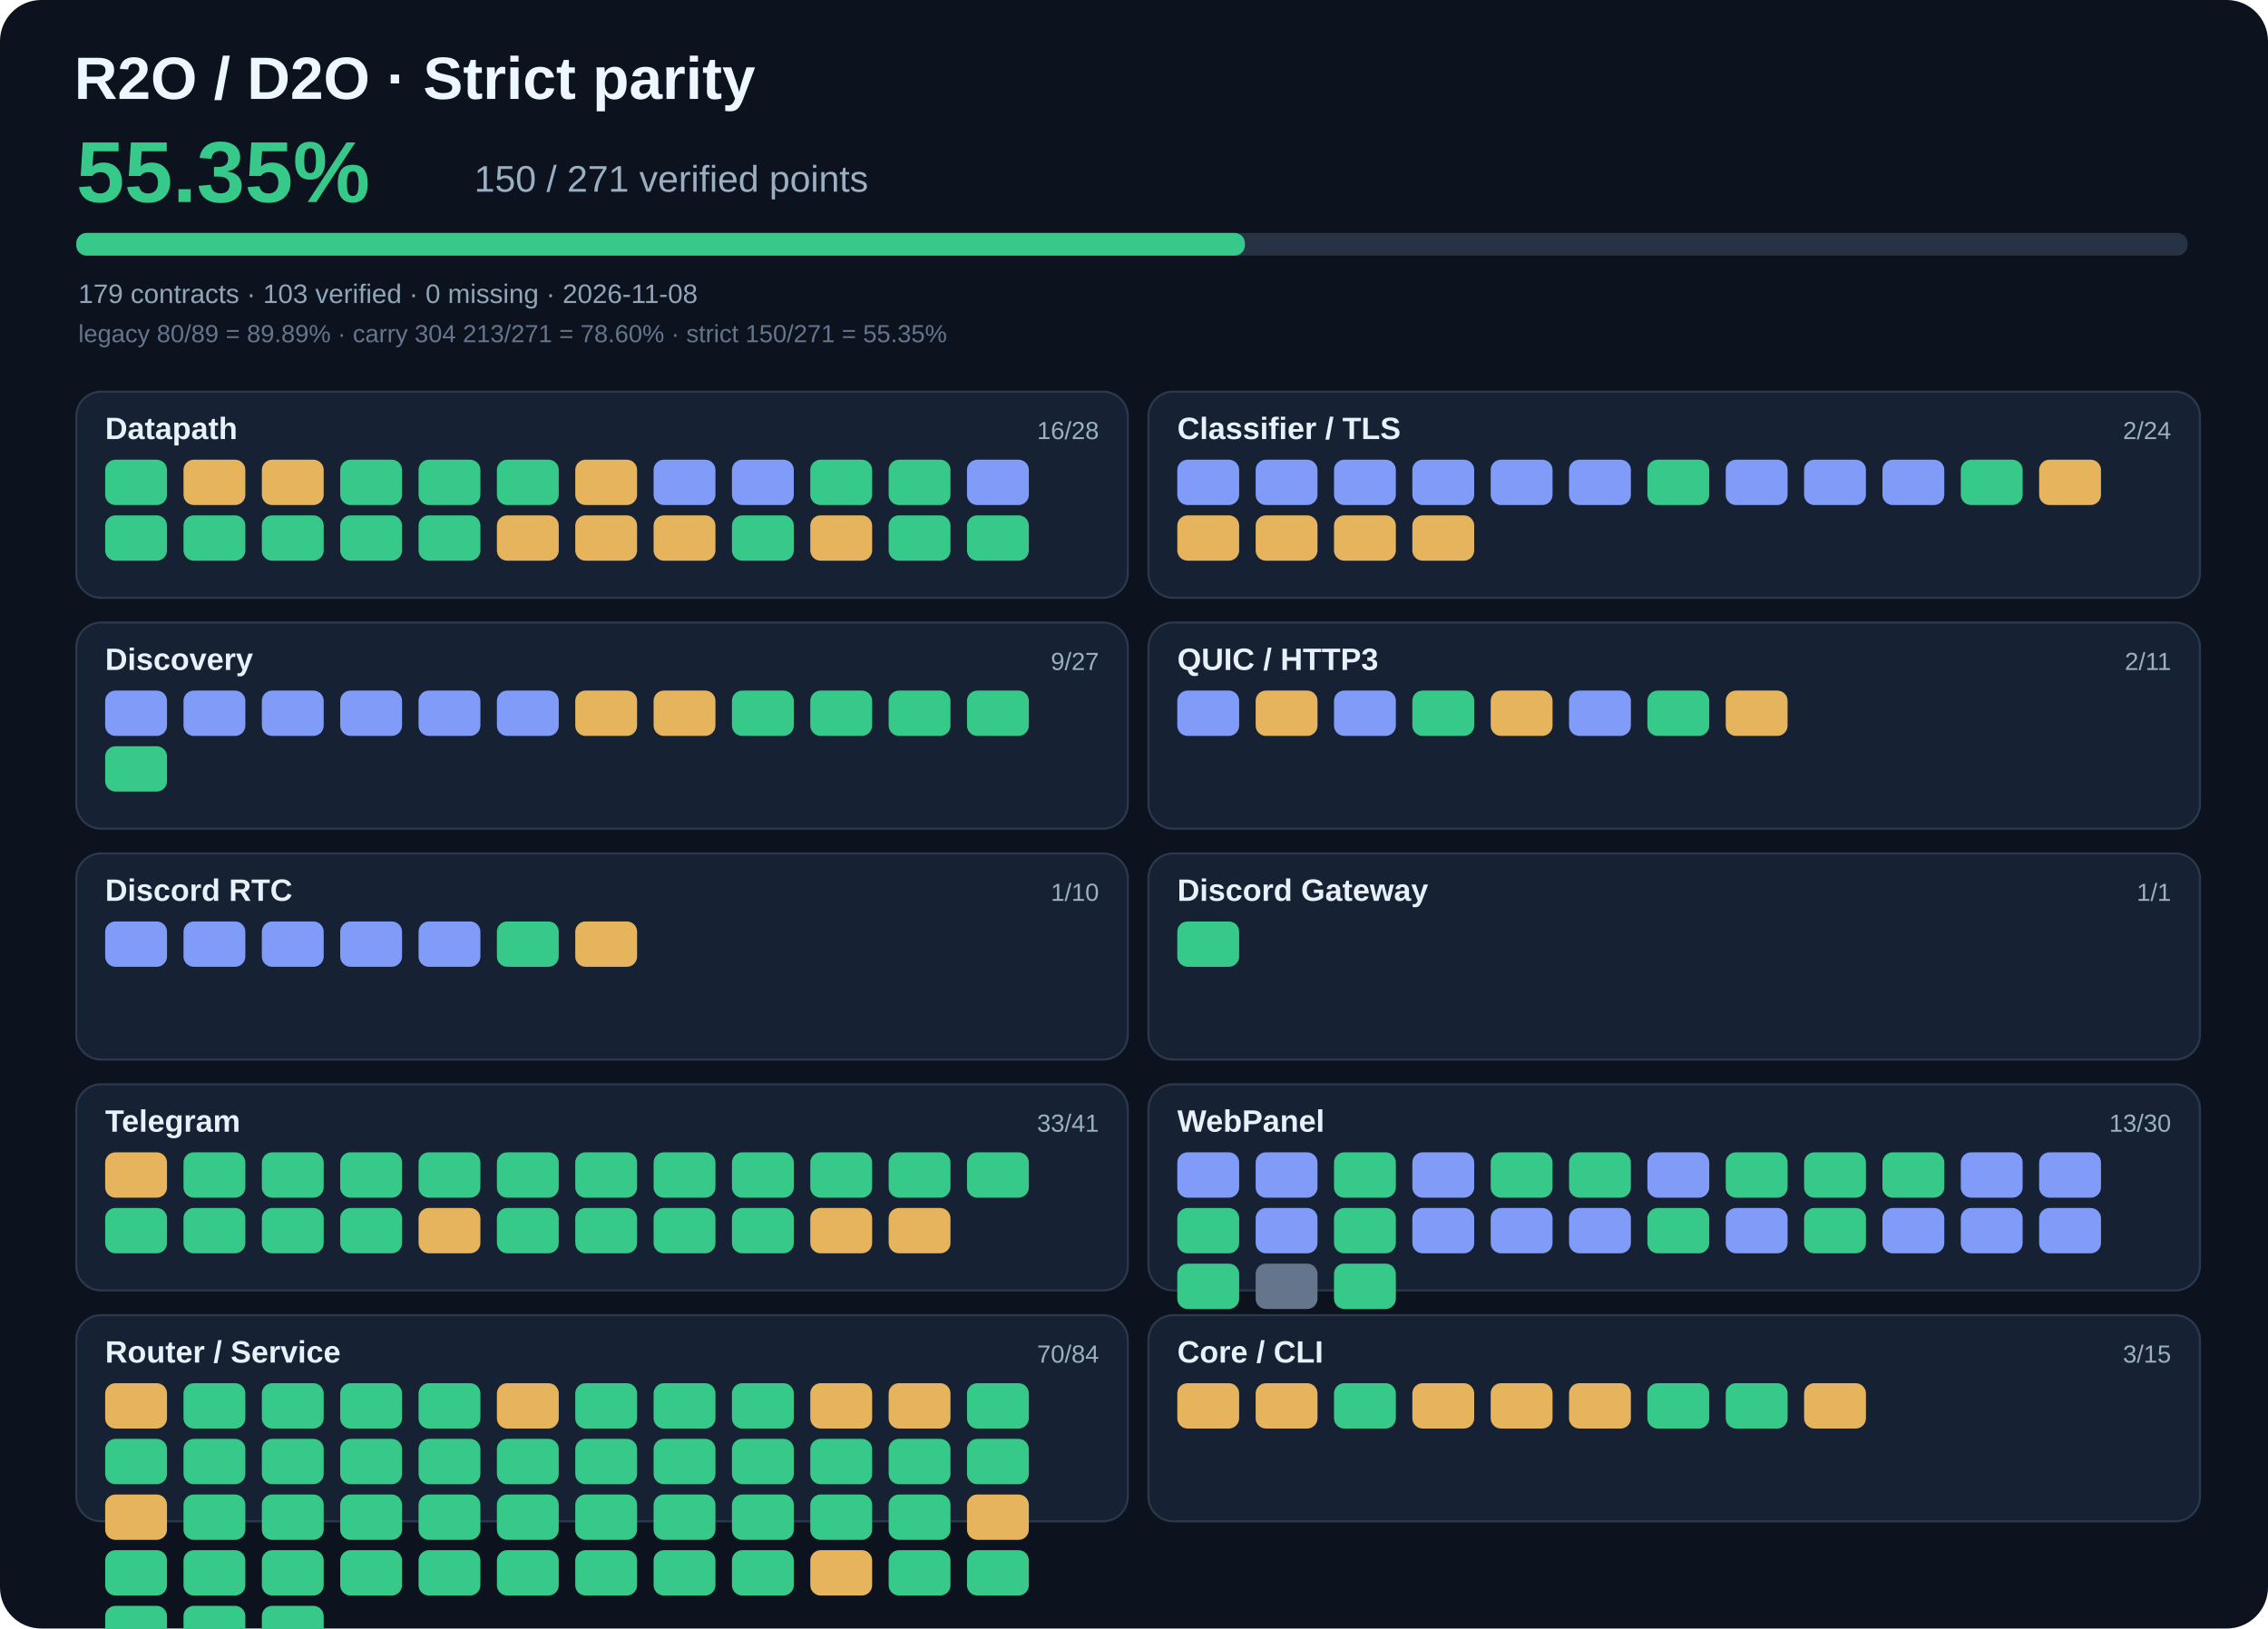
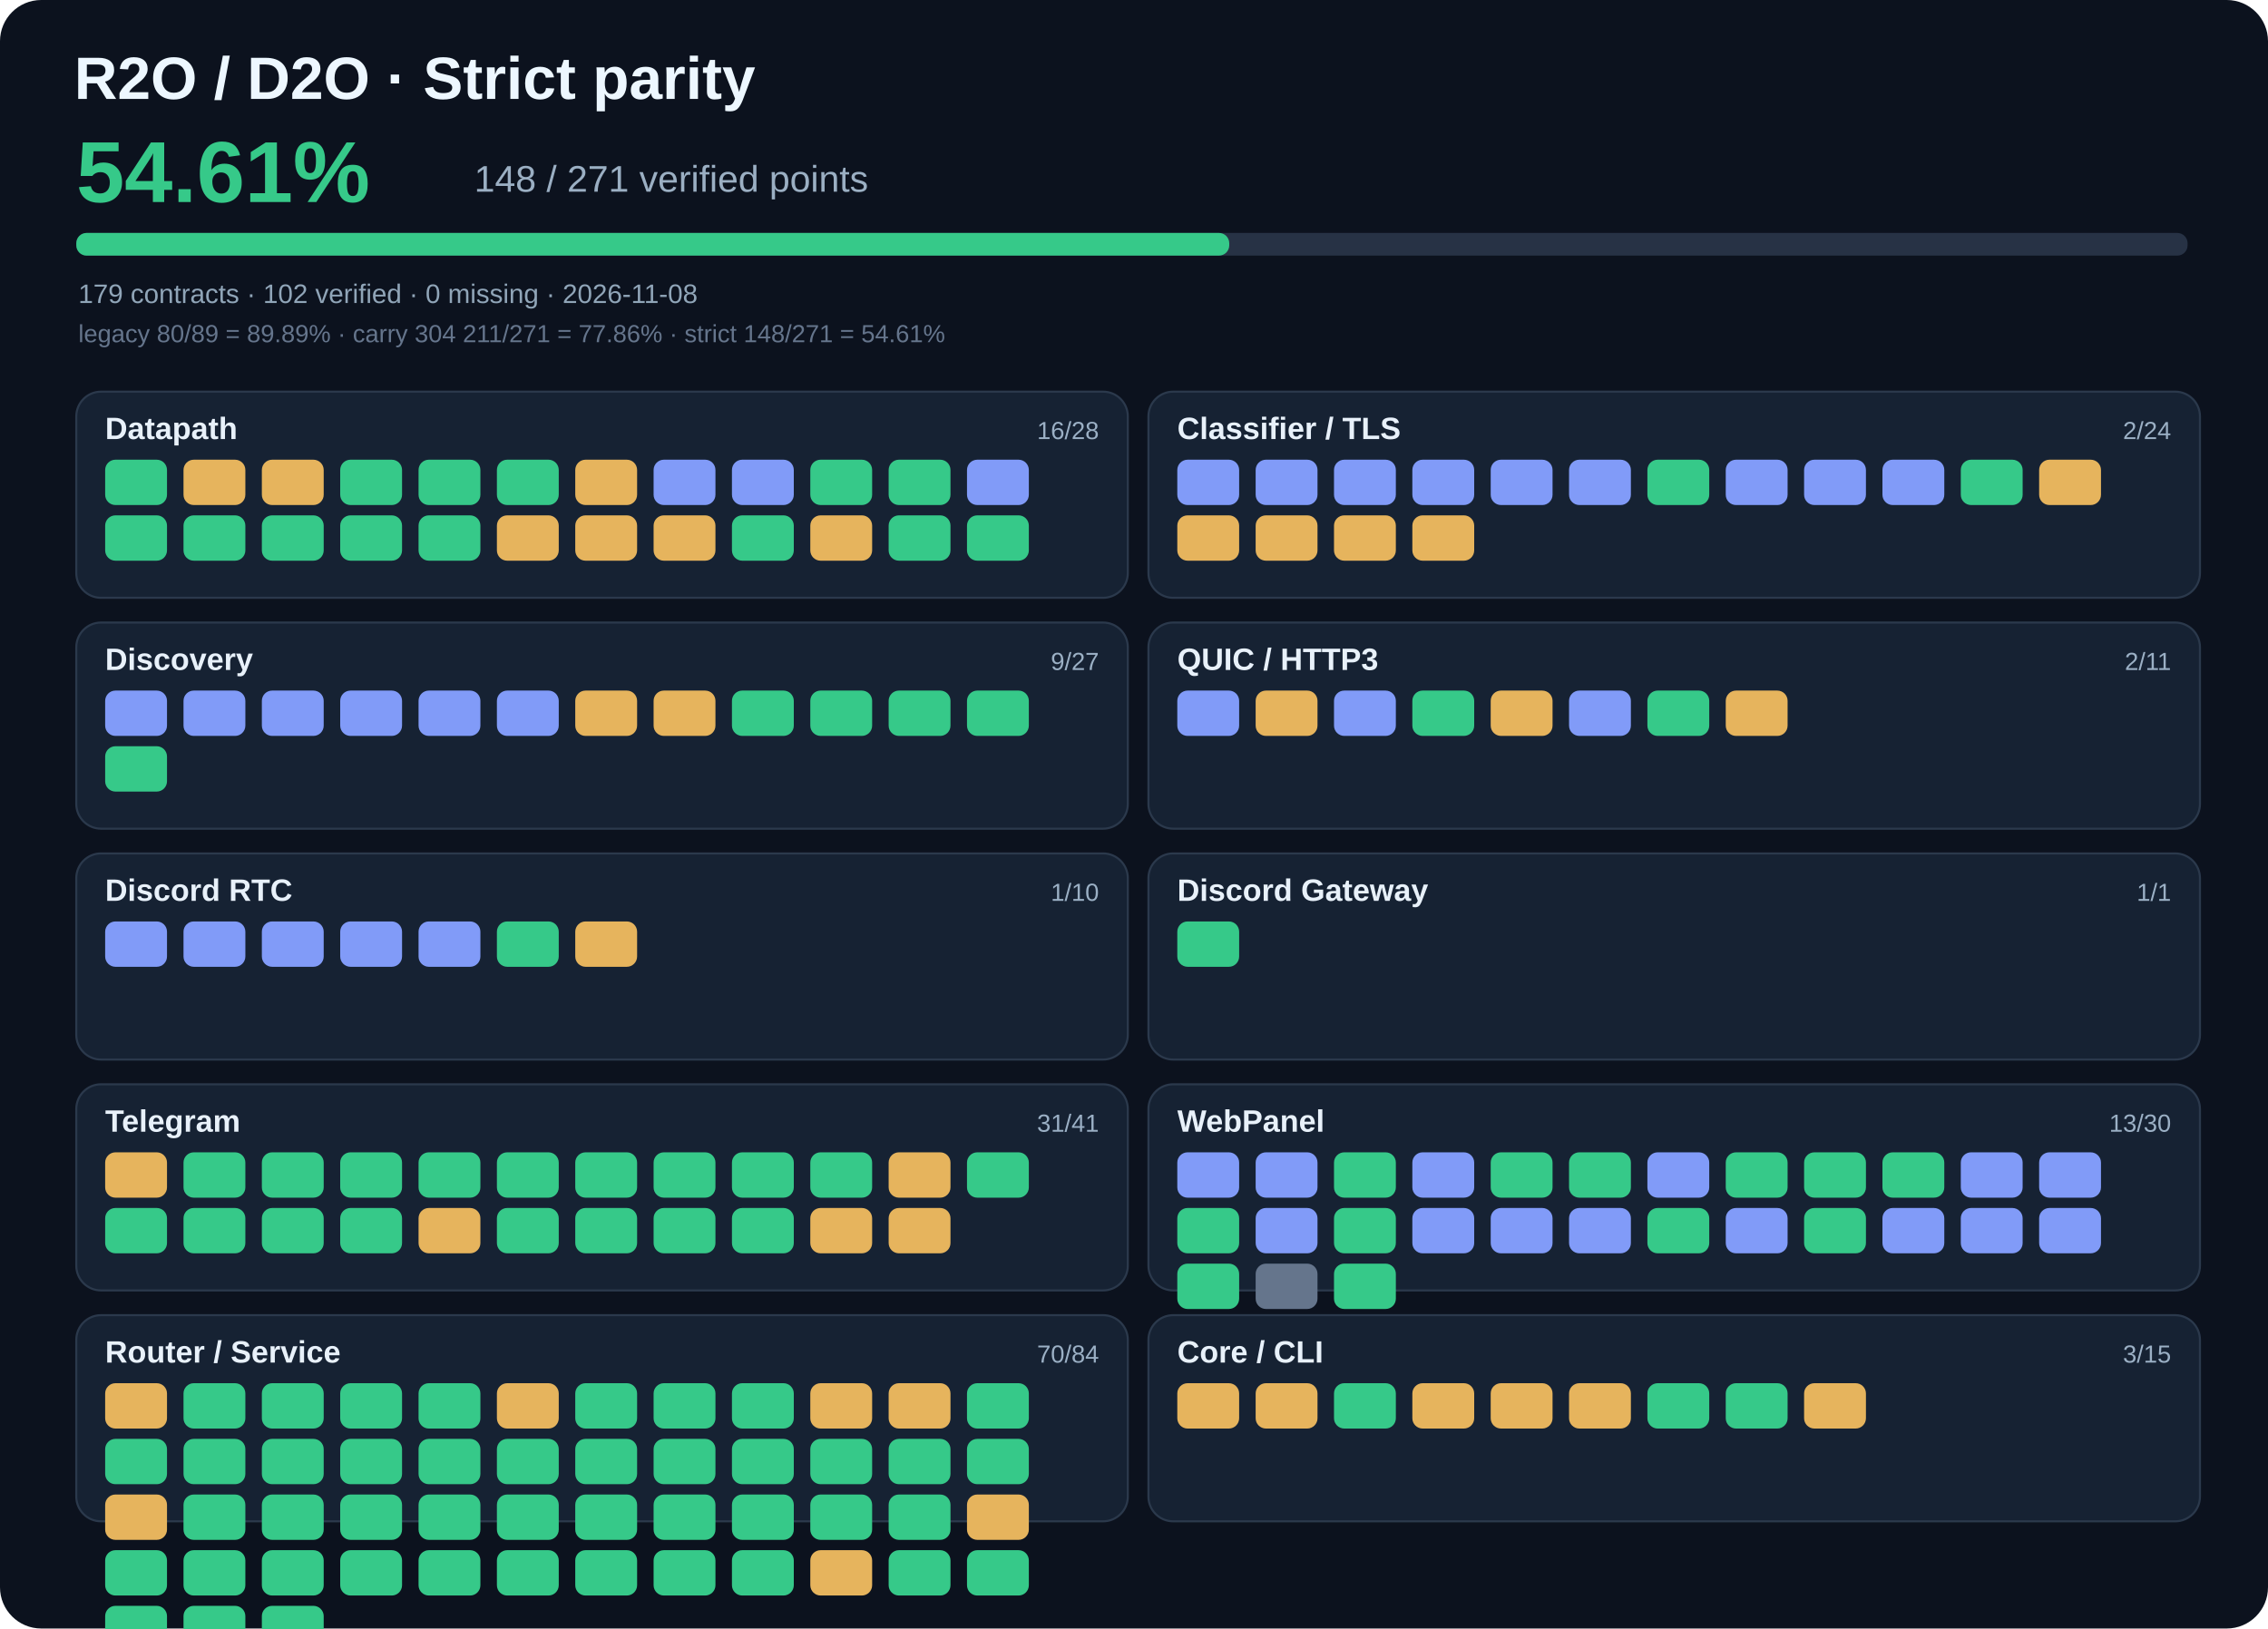
- <svg xmlns="http://www.w3.org/2000/svg" viewBox="0 0 1100 790" width="1100" height="790" role="img" aria-label="R2O strict parity 55.35%">
+ <svg xmlns="http://www.w3.org/2000/svg" viewBox="0 0 1100 790" width="1100" height="790" role="img" aria-label="R2O strict parity 54.61%">
  <rect width="1100" height="790" rx="20" fill="#0c121e" />
  <text x="36" y="48" fill="#edf7ff" font-family="Arial,sans-serif" font-size="29" font-weight="700">R2O / D2O · Strict parity</text>
-   <text x="37" y="98" fill="#36c989" font-family="Arial,sans-serif" font-size="42" font-weight="700">55.35%</text>
-   <text x="230" y="93" fill="#9bafc3" font-family="Arial,sans-serif" font-size="18">150 / 271 verified points</text>
+   <text x="37" y="98" fill="#36c989" font-family="Arial,sans-serif" font-size="42" font-weight="700">54.61%</text>
+   <text x="230" y="93" fill="#9bafc3" font-family="Arial,sans-serif" font-size="18">148 / 271 verified points</text>
  <rect x="37" y="113" width="1024" height="11" rx="5" fill="#273245" />
-   <rect x="37" y="113" width="566.8" height="11" rx="5" fill="#36c989" />
-   <text x="38" y="147" fill="#90a5b8" font-family="Arial,sans-serif" font-size="13">179 contracts · 103 verified · 0 missing · 2026-11-08</text>
-   <text x="38" y="166" fill="#65758c" font-family="Arial,sans-serif" font-size="12">legacy 80/89 = 89.89% · carry 304 213/271 = 78.60% · strict 150/271 = 55.35%</text>
+   <rect x="37" y="113" width="559.2" height="11" rx="5" fill="#36c989" />
+   <text x="38" y="147" fill="#90a5b8" font-family="Arial,sans-serif" font-size="13">179 contracts · 102 verified · 0 missing · 2026-11-08</text>
+   <text x="38" y="166" fill="#65758c" font-family="Arial,sans-serif" font-size="12">legacy 80/89 = 89.89% · carry 304 211/271 = 77.86% · strict 148/271 = 54.61%</text>
  <rect x="37" y="190" width="510" height="100" rx="12" fill="#162233" stroke="#2b394c" />
  <text x="51" y="213" fill="#e8f1fa" font-family="Arial,sans-serif" font-size="15" font-weight="700">Datapath</text>
  <text x="533" y="213" text-anchor="end" fill="#9bb0c5" font-family="Arial,sans-serif" font-size="12">16/28</text>
  <rect x="51" y="223" width="30" height="22" rx="5" fill="#36c989" />
  <rect x="89" y="223" width="30" height="22" rx="5" fill="#e6b45d" />
  <rect x="127" y="223" width="30" height="22" rx="5" fill="#e6b45d" />
  <rect x="165" y="223" width="30" height="22" rx="5" fill="#36c989" />
  <rect x="203" y="223" width="30" height="22" rx="5" fill="#36c989" />
  <rect x="241" y="223" width="30" height="22" rx="5" fill="#36c989" />
  <rect x="279" y="223" width="30" height="22" rx="5" fill="#e6b45d" />
  <rect x="317" y="223" width="30" height="22" rx="5" fill="#819bf8" />
  <rect x="355" y="223" width="30" height="22" rx="5" fill="#819bf8" />
  <rect x="393" y="223" width="30" height="22" rx="5" fill="#36c989" />
  <rect x="431" y="223" width="30" height="22" rx="5" fill="#36c989" />
  <rect x="469" y="223" width="30" height="22" rx="5" fill="#819bf8" />
  <rect x="51" y="250" width="30" height="22" rx="5" fill="#36c989" />
  <rect x="89" y="250" width="30" height="22" rx="5" fill="#36c989" />
  <rect x="127" y="250" width="30" height="22" rx="5" fill="#36c989" />
  <rect x="165" y="250" width="30" height="22" rx="5" fill="#36c989" />
  <rect x="203" y="250" width="30" height="22" rx="5" fill="#36c989" />
  <rect x="241" y="250" width="30" height="22" rx="5" fill="#e6b45d" />
  <rect x="279" y="250" width="30" height="22" rx="5" fill="#e6b45d" />
  <rect x="317" y="250" width="30" height="22" rx="5" fill="#e6b45d" />
  <rect x="355" y="250" width="30" height="22" rx="5" fill="#36c989" />
  <rect x="393" y="250" width="30" height="22" rx="5" fill="#e6b45d" />
  <rect x="431" y="250" width="30" height="22" rx="5" fill="#36c989" />
  <rect x="469" y="250" width="30" height="22" rx="5" fill="#36c989" />
  <rect x="557" y="190" width="510" height="100" rx="12" fill="#162233" stroke="#2b394c" />
  <text x="571" y="213" fill="#e8f1fa" font-family="Arial,sans-serif" font-size="15" font-weight="700">Classifier / TLS</text>
  <text x="1053" y="213" text-anchor="end" fill="#9bb0c5" font-family="Arial,sans-serif" font-size="12">2/24</text>
  <rect x="571" y="223" width="30" height="22" rx="5" fill="#819bf8" />
  <rect x="609" y="223" width="30" height="22" rx="5" fill="#819bf8" />
  <rect x="647" y="223" width="30" height="22" rx="5" fill="#819bf8" />
  <rect x="685" y="223" width="30" height="22" rx="5" fill="#819bf8" />
  <rect x="723" y="223" width="30" height="22" rx="5" fill="#819bf8" />
  <rect x="761" y="223" width="30" height="22" rx="5" fill="#819bf8" />
  <rect x="799" y="223" width="30" height="22" rx="5" fill="#36c989" />
  <rect x="837" y="223" width="30" height="22" rx="5" fill="#819bf8" />
  <rect x="875" y="223" width="30" height="22" rx="5" fill="#819bf8" />
  <rect x="913" y="223" width="30" height="22" rx="5" fill="#819bf8" />
  <rect x="951" y="223" width="30" height="22" rx="5" fill="#36c989" />
  <rect x="989" y="223" width="30" height="22" rx="5" fill="#e6b45d" />
  <rect x="571" y="250" width="30" height="22" rx="5" fill="#e6b45d" />
  <rect x="609" y="250" width="30" height="22" rx="5" fill="#e6b45d" />
  <rect x="647" y="250" width="30" height="22" rx="5" fill="#e6b45d" />
  <rect x="685" y="250" width="30" height="22" rx="5" fill="#e6b45d" />
  <rect x="37" y="302" width="510" height="100" rx="12" fill="#162233" stroke="#2b394c" />
  <text x="51" y="325" fill="#e8f1fa" font-family="Arial,sans-serif" font-size="15" font-weight="700">Discovery</text>
  <text x="533" y="325" text-anchor="end" fill="#9bb0c5" font-family="Arial,sans-serif" font-size="12">9/27</text>
  <rect x="51" y="335" width="30" height="22" rx="5" fill="#819bf8" />
  <rect x="89" y="335" width="30" height="22" rx="5" fill="#819bf8" />
  <rect x="127" y="335" width="30" height="22" rx="5" fill="#819bf8" />
  <rect x="165" y="335" width="30" height="22" rx="5" fill="#819bf8" />
  <rect x="203" y="335" width="30" height="22" rx="5" fill="#819bf8" />
  <rect x="241" y="335" width="30" height="22" rx="5" fill="#819bf8" />
  <rect x="279" y="335" width="30" height="22" rx="5" fill="#e6b45d" />
  <rect x="317" y="335" width="30" height="22" rx="5" fill="#e6b45d" />
  <rect x="355" y="335" width="30" height="22" rx="5" fill="#36c989" />
  <rect x="393" y="335" width="30" height="22" rx="5" fill="#36c989" />
  <rect x="431" y="335" width="30" height="22" rx="5" fill="#36c989" />
  <rect x="469" y="335" width="30" height="22" rx="5" fill="#36c989" />
  <rect x="51" y="362" width="30" height="22" rx="5" fill="#36c989" />
  <rect x="557" y="302" width="510" height="100" rx="12" fill="#162233" stroke="#2b394c" />
  <text x="571" y="325" fill="#e8f1fa" font-family="Arial,sans-serif" font-size="15" font-weight="700">QUIC / HTTP3</text>
  <text x="1053" y="325" text-anchor="end" fill="#9bb0c5" font-family="Arial,sans-serif" font-size="12">2/11</text>
  <rect x="571" y="335" width="30" height="22" rx="5" fill="#819bf8" />
  <rect x="609" y="335" width="30" height="22" rx="5" fill="#e6b45d" />
  <rect x="647" y="335" width="30" height="22" rx="5" fill="#819bf8" />
  <rect x="685" y="335" width="30" height="22" rx="5" fill="#36c989" />
  <rect x="723" y="335" width="30" height="22" rx="5" fill="#e6b45d" />
  <rect x="761" y="335" width="30" height="22" rx="5" fill="#819bf8" />
  <rect x="799" y="335" width="30" height="22" rx="5" fill="#36c989" />
  <rect x="837" y="335" width="30" height="22" rx="5" fill="#e6b45d" />
  <rect x="37" y="414" width="510" height="100" rx="12" fill="#162233" stroke="#2b394c" />
  <text x="51" y="437" fill="#e8f1fa" font-family="Arial,sans-serif" font-size="15" font-weight="700">Discord RTC</text>
  <text x="533" y="437" text-anchor="end" fill="#9bb0c5" font-family="Arial,sans-serif" font-size="12">1/10</text>
  <rect x="51" y="447" width="30" height="22" rx="5" fill="#819bf8" />
  <rect x="89" y="447" width="30" height="22" rx="5" fill="#819bf8" />
  <rect x="127" y="447" width="30" height="22" rx="5" fill="#819bf8" />
  <rect x="165" y="447" width="30" height="22" rx="5" fill="#819bf8" />
  <rect x="203" y="447" width="30" height="22" rx="5" fill="#819bf8" />
  <rect x="241" y="447" width="30" height="22" rx="5" fill="#36c989" />
  <rect x="279" y="447" width="30" height="22" rx="5" fill="#e6b45d" />
  <rect x="557" y="414" width="510" height="100" rx="12" fill="#162233" stroke="#2b394c" />
  <text x="571" y="437" fill="#e8f1fa" font-family="Arial,sans-serif" font-size="15" font-weight="700">Discord Gateway</text>
  <text x="1053" y="437" text-anchor="end" fill="#9bb0c5" font-family="Arial,sans-serif" font-size="12">1/1</text>
  <rect x="571" y="447" width="30" height="22" rx="5" fill="#36c989" />
  <rect x="37" y="526" width="510" height="100" rx="12" fill="#162233" stroke="#2b394c" />
  <text x="51" y="549" fill="#e8f1fa" font-family="Arial,sans-serif" font-size="15" font-weight="700">Telegram</text>
-   <text x="533" y="549" text-anchor="end" fill="#9bb0c5" font-family="Arial,sans-serif" font-size="12">33/41</text>
+   <text x="533" y="549" text-anchor="end" fill="#9bb0c5" font-family="Arial,sans-serif" font-size="12">31/41</text>
  <rect x="51" y="559" width="30" height="22" rx="5" fill="#e6b45d" />
  <rect x="89" y="559" width="30" height="22" rx="5" fill="#36c989" />
  <rect x="127" y="559" width="30" height="22" rx="5" fill="#36c989" />
  <rect x="165" y="559" width="30" height="22" rx="5" fill="#36c989" />
  <rect x="203" y="559" width="30" height="22" rx="5" fill="#36c989" />
  <rect x="241" y="559" width="30" height="22" rx="5" fill="#36c989" />
  <rect x="279" y="559" width="30" height="22" rx="5" fill="#36c989" />
  <rect x="317" y="559" width="30" height="22" rx="5" fill="#36c989" />
  <rect x="355" y="559" width="30" height="22" rx="5" fill="#36c989" />
  <rect x="393" y="559" width="30" height="22" rx="5" fill="#36c989" />
-   <rect x="431" y="559" width="30" height="22" rx="5" fill="#36c989" />
+   <rect x="431" y="559" width="30" height="22" rx="5" fill="#e6b45d" />
  <rect x="469" y="559" width="30" height="22" rx="5" fill="#36c989" />
  <rect x="51" y="586" width="30" height="22" rx="5" fill="#36c989" />
  <rect x="89" y="586" width="30" height="22" rx="5" fill="#36c989" />
  <rect x="127" y="586" width="30" height="22" rx="5" fill="#36c989" />
  <rect x="165" y="586" width="30" height="22" rx="5" fill="#36c989" />
  <rect x="203" y="586" width="30" height="22" rx="5" fill="#e6b45d" />
  <rect x="241" y="586" width="30" height="22" rx="5" fill="#36c989" />
  <rect x="279" y="586" width="30" height="22" rx="5" fill="#36c989" />
  <rect x="317" y="586" width="30" height="22" rx="5" fill="#36c989" />
  <rect x="355" y="586" width="30" height="22" rx="5" fill="#36c989" />
  <rect x="393" y="586" width="30" height="22" rx="5" fill="#e6b45d" />
  <rect x="431" y="586" width="30" height="22" rx="5" fill="#e6b45d" />
  <rect x="557" y="526" width="510" height="100" rx="12" fill="#162233" stroke="#2b394c" />
  <text x="571" y="549" fill="#e8f1fa" font-family="Arial,sans-serif" font-size="15" font-weight="700">WebPanel</text>
  <text x="1053" y="549" text-anchor="end" fill="#9bb0c5" font-family="Arial,sans-serif" font-size="12">13/30</text>
  <rect x="571" y="559" width="30" height="22" rx="5" fill="#819bf8" />
  <rect x="609" y="559" width="30" height="22" rx="5" fill="#819bf8" />
  <rect x="647" y="559" width="30" height="22" rx="5" fill="#36c989" />
  <rect x="685" y="559" width="30" height="22" rx="5" fill="#819bf8" />
  <rect x="723" y="559" width="30" height="22" rx="5" fill="#36c989" />
  <rect x="761" y="559" width="30" height="22" rx="5" fill="#36c989" />
  <rect x="799" y="559" width="30" height="22" rx="5" fill="#819bf8" />
  <rect x="837" y="559" width="30" height="22" rx="5" fill="#36c989" />
  <rect x="875" y="559" width="30" height="22" rx="5" fill="#36c989" />
  <rect x="913" y="559" width="30" height="22" rx="5" fill="#36c989" />
  <rect x="951" y="559" width="30" height="22" rx="5" fill="#819bf8" />
  <rect x="989" y="559" width="30" height="22" rx="5" fill="#819bf8" />
  <rect x="571" y="586" width="30" height="22" rx="5" fill="#36c989" />
  <rect x="609" y="586" width="30" height="22" rx="5" fill="#819bf8" />
  <rect x="647" y="586" width="30" height="22" rx="5" fill="#36c989" />
  <rect x="685" y="586" width="30" height="22" rx="5" fill="#819bf8" />
  <rect x="723" y="586" width="30" height="22" rx="5" fill="#819bf8" />
  <rect x="761" y="586" width="30" height="22" rx="5" fill="#819bf8" />
  <rect x="799" y="586" width="30" height="22" rx="5" fill="#36c989" />
  <rect x="837" y="586" width="30" height="22" rx="5" fill="#819bf8" />
  <rect x="875" y="586" width="30" height="22" rx="5" fill="#36c989" />
  <rect x="913" y="586" width="30" height="22" rx="5" fill="#819bf8" />
  <rect x="951" y="586" width="30" height="22" rx="5" fill="#819bf8" />
  <rect x="989" y="586" width="30" height="22" rx="5" fill="#819bf8" />
  <rect x="571" y="613" width="30" height="22" rx="5" fill="#36c989" />
  <rect x="609" y="613" width="30" height="22" rx="5" fill="#65758c" />
  <rect x="647" y="613" width="30" height="22" rx="5" fill="#36c989" />
  <rect x="37" y="638" width="510" height="100" rx="12" fill="#162233" stroke="#2b394c" />
  <text x="51" y="661" fill="#e8f1fa" font-family="Arial,sans-serif" font-size="15" font-weight="700">Router / Service</text>
  <text x="533" y="661" text-anchor="end" fill="#9bb0c5" font-family="Arial,sans-serif" font-size="12">70/84</text>
  <rect x="51" y="671" width="30" height="22" rx="5" fill="#e6b45d" />
  <rect x="89" y="671" width="30" height="22" rx="5" fill="#36c989" />
  <rect x="127" y="671" width="30" height="22" rx="5" fill="#36c989" />
  <rect x="165" y="671" width="30" height="22" rx="5" fill="#36c989" />
  <rect x="203" y="671" width="30" height="22" rx="5" fill="#36c989" />
  <rect x="241" y="671" width="30" height="22" rx="5" fill="#e6b45d" />
  <rect x="279" y="671" width="30" height="22" rx="5" fill="#36c989" />
  <rect x="317" y="671" width="30" height="22" rx="5" fill="#36c989" />
  <rect x="355" y="671" width="30" height="22" rx="5" fill="#36c989" />
  <rect x="393" y="671" width="30" height="22" rx="5" fill="#e6b45d" />
  <rect x="431" y="671" width="30" height="22" rx="5" fill="#e6b45d" />
  <rect x="469" y="671" width="30" height="22" rx="5" fill="#36c989" />
  <rect x="51" y="698" width="30" height="22" rx="5" fill="#36c989" />
  <rect x="89" y="698" width="30" height="22" rx="5" fill="#36c989" />
  <rect x="127" y="698" width="30" height="22" rx="5" fill="#36c989" />
  <rect x="165" y="698" width="30" height="22" rx="5" fill="#36c989" />
  <rect x="203" y="698" width="30" height="22" rx="5" fill="#36c989" />
  <rect x="241" y="698" width="30" height="22" rx="5" fill="#36c989" />
  <rect x="279" y="698" width="30" height="22" rx="5" fill="#36c989" />
  <rect x="317" y="698" width="30" height="22" rx="5" fill="#36c989" />
  <rect x="355" y="698" width="30" height="22" rx="5" fill="#36c989" />
  <rect x="393" y="698" width="30" height="22" rx="5" fill="#36c989" />
  <rect x="431" y="698" width="30" height="22" rx="5" fill="#36c989" />
  <rect x="469" y="698" width="30" height="22" rx="5" fill="#36c989" />
  <rect x="51" y="725" width="30" height="22" rx="5" fill="#e6b45d" />
  <rect x="89" y="725" width="30" height="22" rx="5" fill="#36c989" />
  <rect x="127" y="725" width="30" height="22" rx="5" fill="#36c989" />
  <rect x="165" y="725" width="30" height="22" rx="5" fill="#36c989" />
  <rect x="203" y="725" width="30" height="22" rx="5" fill="#36c989" />
  <rect x="241" y="725" width="30" height="22" rx="5" fill="#36c989" />
  <rect x="279" y="725" width="30" height="22" rx="5" fill="#36c989" />
  <rect x="317" y="725" width="30" height="22" rx="5" fill="#36c989" />
  <rect x="355" y="725" width="30" height="22" rx="5" fill="#36c989" />
  <rect x="393" y="725" width="30" height="22" rx="5" fill="#36c989" />
  <rect x="431" y="725" width="30" height="22" rx="5" fill="#36c989" />
  <rect x="469" y="725" width="30" height="22" rx="5" fill="#e6b45d" />
  <rect x="51" y="752" width="30" height="22" rx="5" fill="#36c989" />
  <rect x="89" y="752" width="30" height="22" rx="5" fill="#36c989" />
  <rect x="127" y="752" width="30" height="22" rx="5" fill="#36c989" />
  <rect x="165" y="752" width="30" height="22" rx="5" fill="#36c989" />
  <rect x="203" y="752" width="30" height="22" rx="5" fill="#36c989" />
  <rect x="241" y="752" width="30" height="22" rx="5" fill="#36c989" />
  <rect x="279" y="752" width="30" height="22" rx="5" fill="#36c989" />
  <rect x="317" y="752" width="30" height="22" rx="5" fill="#36c989" />
  <rect x="355" y="752" width="30" height="22" rx="5" fill="#36c989" />
  <rect x="393" y="752" width="30" height="22" rx="5" fill="#e6b45d" />
  <rect x="431" y="752" width="30" height="22" rx="5" fill="#36c989" />
  <rect x="469" y="752" width="30" height="22" rx="5" fill="#36c989" />
  <rect x="51" y="779" width="30" height="22" rx="5" fill="#36c989" />
  <rect x="89" y="779" width="30" height="22" rx="5" fill="#36c989" />
  <rect x="127" y="779" width="30" height="22" rx="5" fill="#36c989" />
  <rect x="557" y="638" width="510" height="100" rx="12" fill="#162233" stroke="#2b394c" />
  <text x="571" y="661" fill="#e8f1fa" font-family="Arial,sans-serif" font-size="15" font-weight="700">Core / CLI</text>
  <text x="1053" y="661" text-anchor="end" fill="#9bb0c5" font-family="Arial,sans-serif" font-size="12">3/15</text>
  <rect x="571" y="671" width="30" height="22" rx="5" fill="#e6b45d" />
  <rect x="609" y="671" width="30" height="22" rx="5" fill="#e6b45d" />
  <rect x="647" y="671" width="30" height="22" rx="5" fill="#36c989" />
  <rect x="685" y="671" width="30" height="22" rx="5" fill="#e6b45d" />
  <rect x="723" y="671" width="30" height="22" rx="5" fill="#e6b45d" />
  <rect x="761" y="671" width="30" height="22" rx="5" fill="#e6b45d" />
  <rect x="799" y="671" width="30" height="22" rx="5" fill="#36c989" />
  <rect x="837" y="671" width="30" height="22" rx="5" fill="#36c989" />
  <rect x="875" y="671" width="30" height="22" rx="5" fill="#e6b45d" />
</svg>
